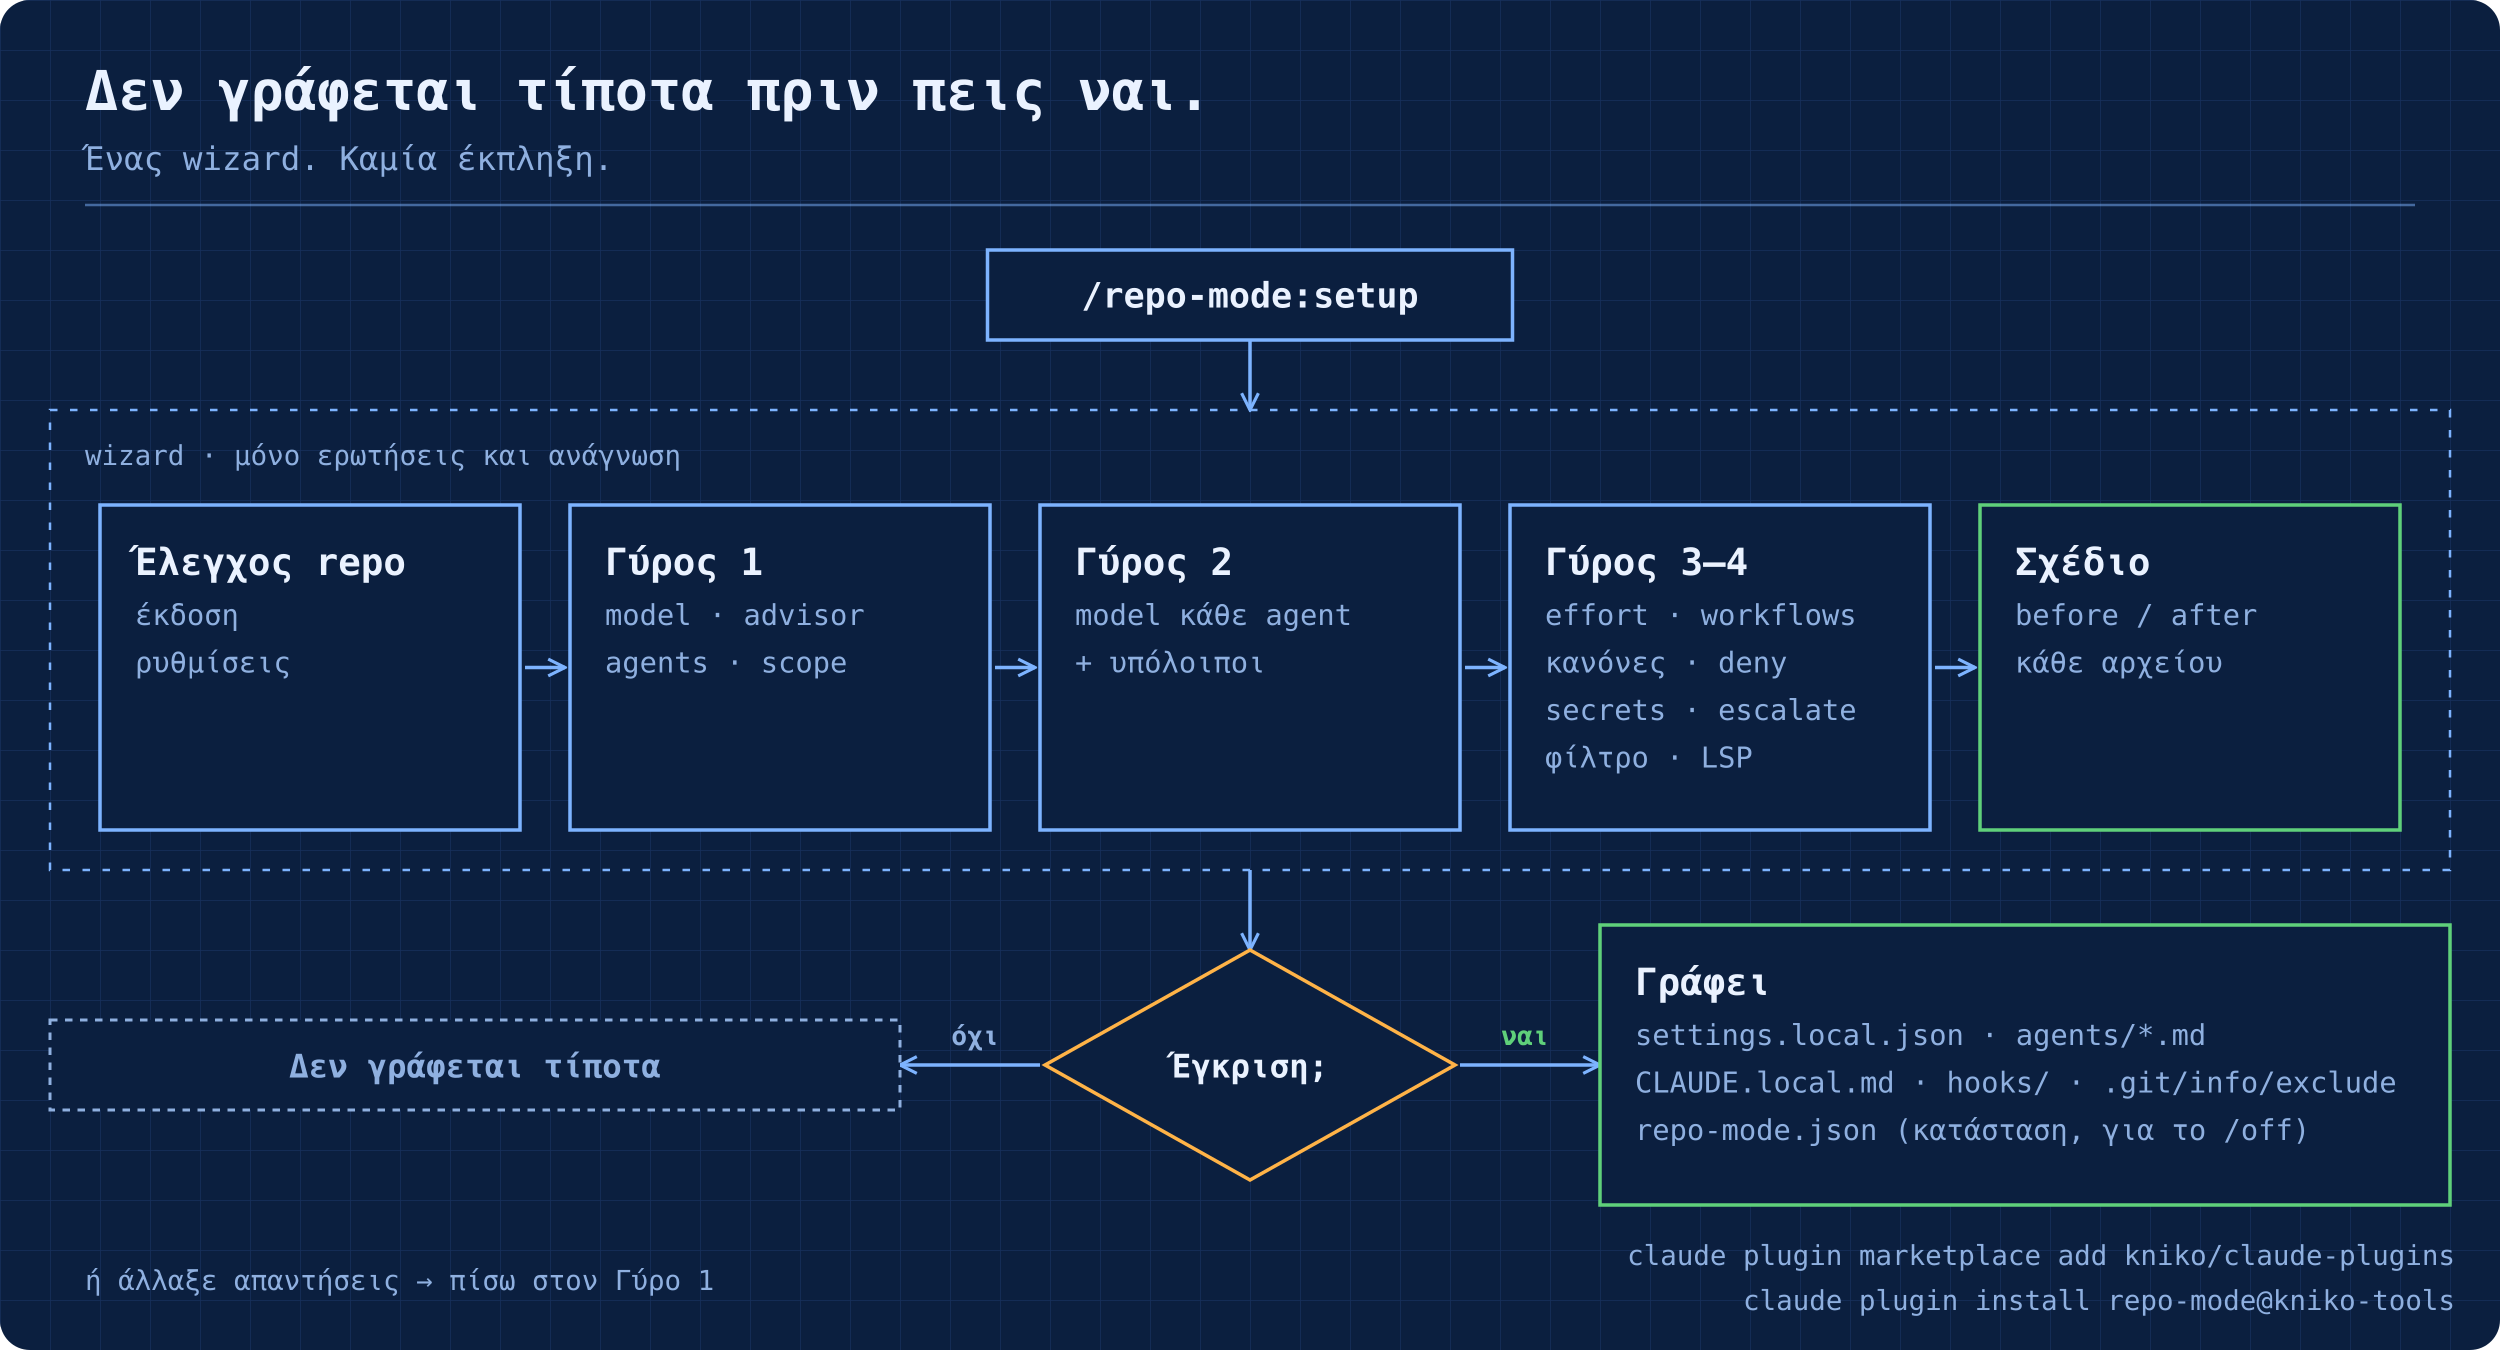
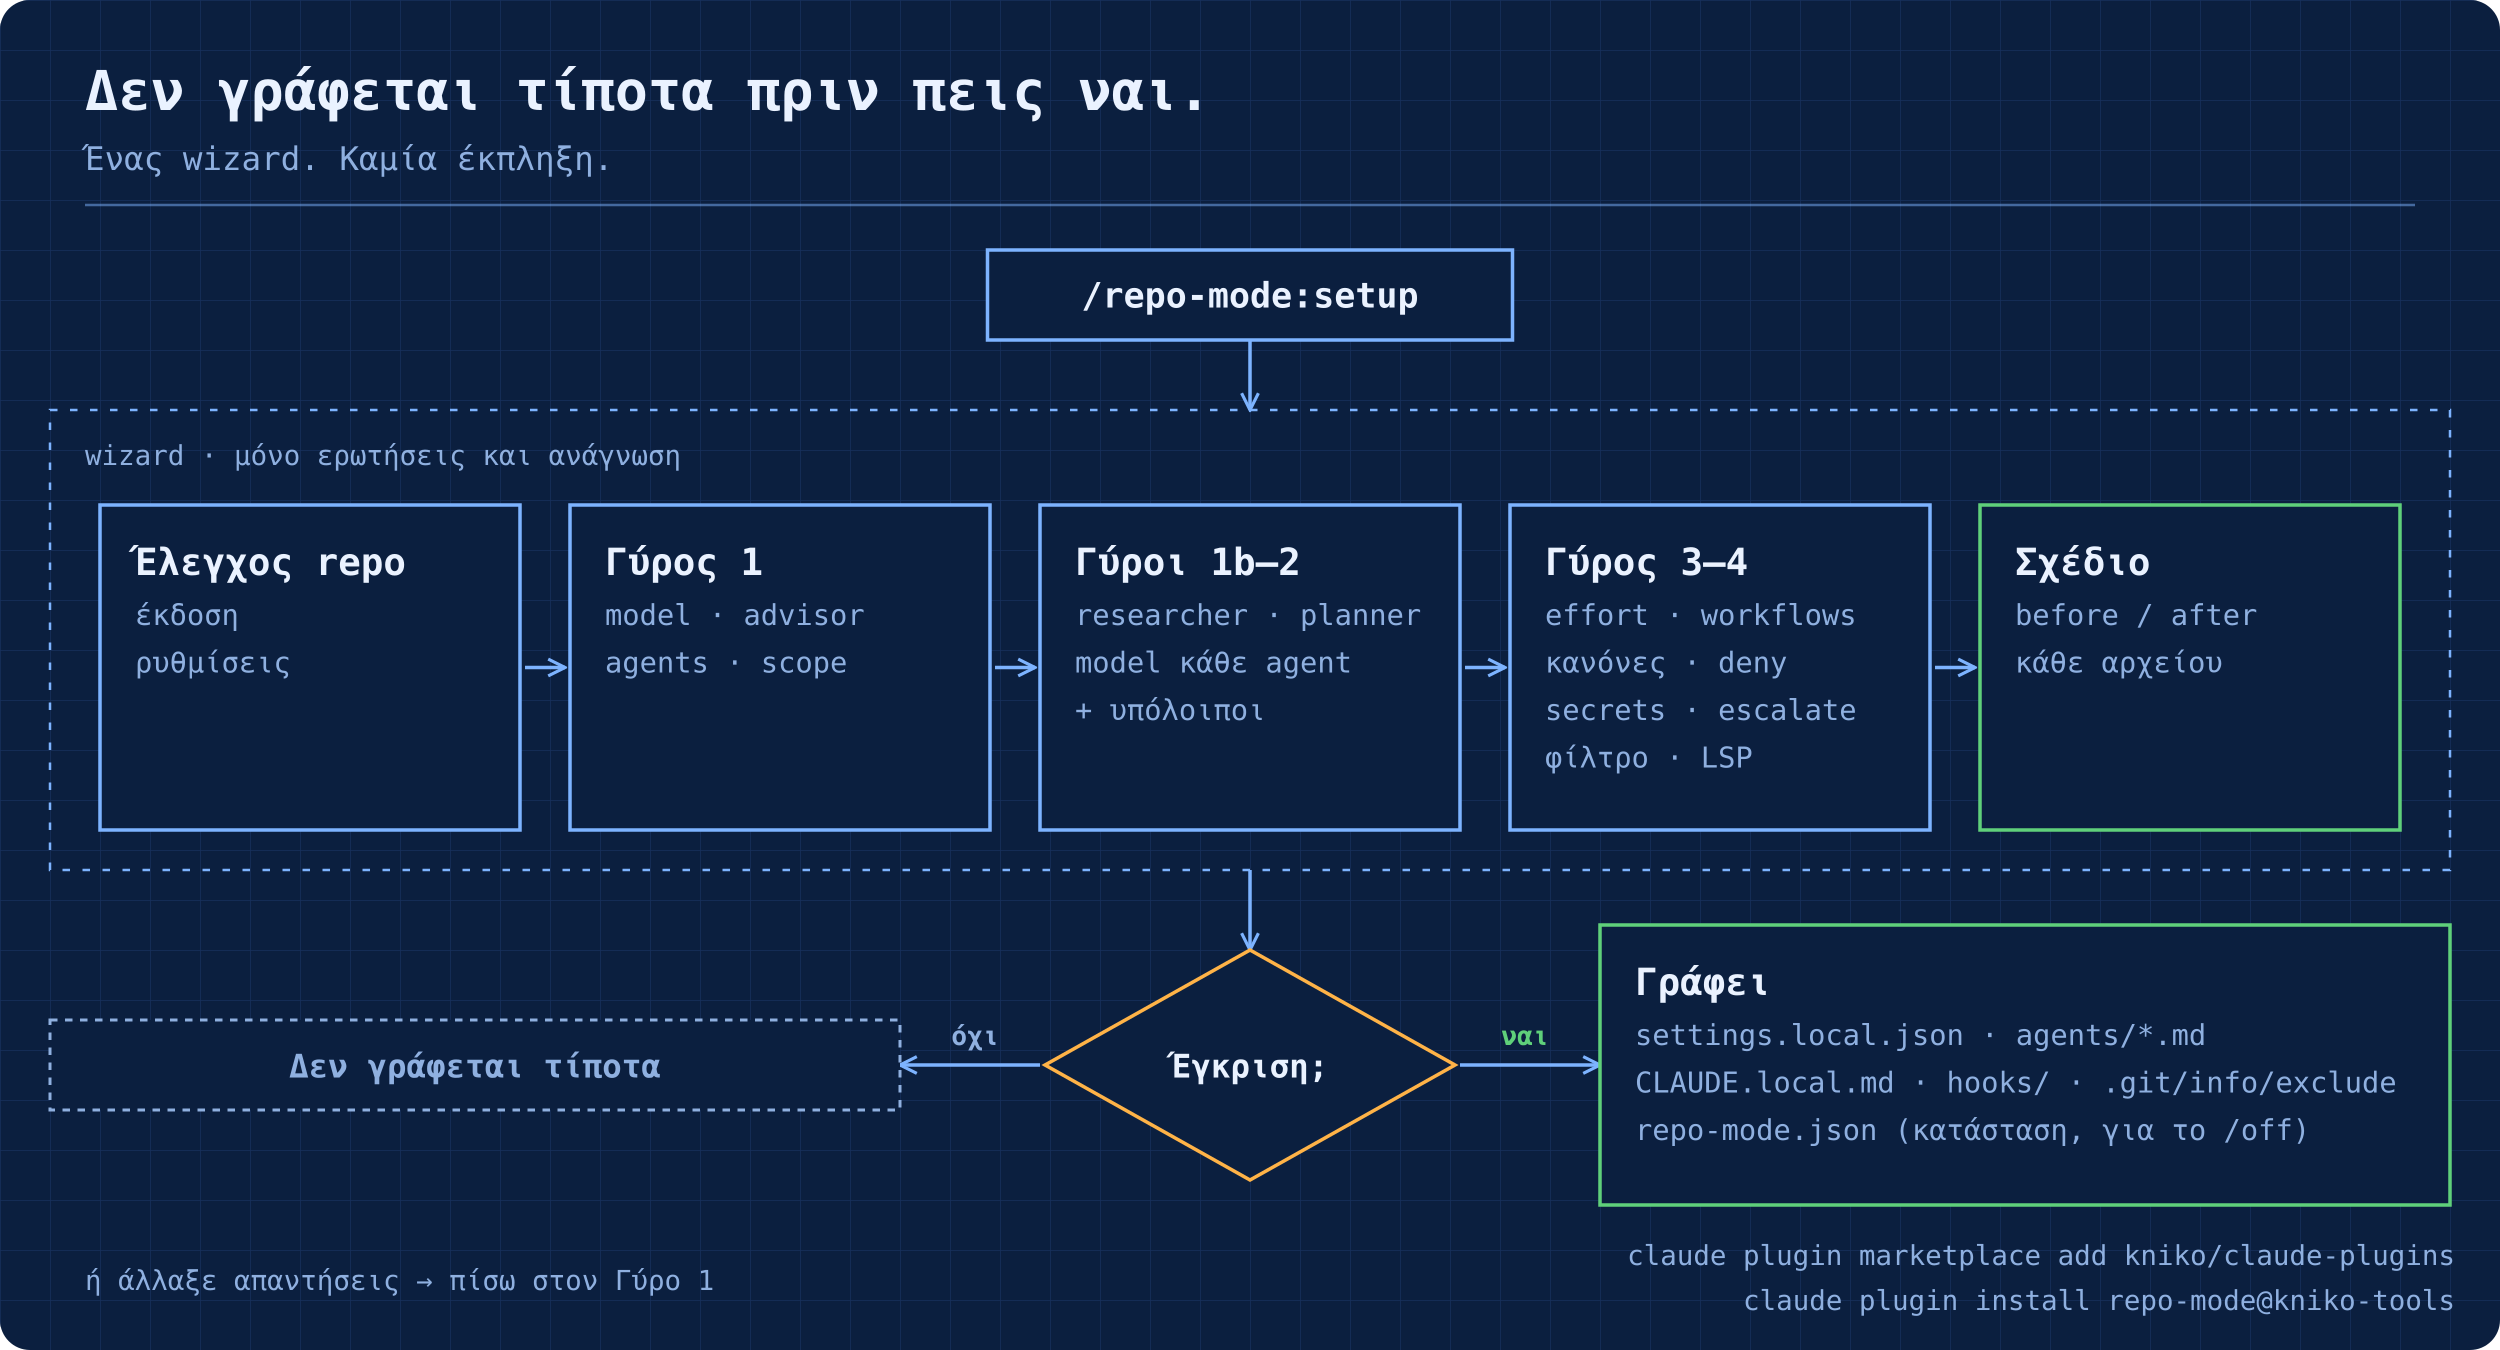
<svg xmlns="http://www.w3.org/2000/svg" viewBox="0 0 1000 540" width="1000" height="540" role="img" aria-labelledby="t d" font-family="ui-monospace, 'Cascadia Mono', Consolas, 'DejaVu Sans Mono', Menlo, monospace">
  <defs>
    <pattern id="g" width="20" height="20" patternUnits="userSpaceOnUse">
      <path d="M20 0H0V20" fill="none" stroke="#16305c" stroke-width="0.6" />
    </pattern>
    <marker id="a" viewBox="0 0 10 10" refX="9" refY="5" markerWidth="6" markerHeight="6" orient="auto-start-reverse">
      <path d="M1 1 L9 5 L1 9" fill="none" stroke="#7db3ff" stroke-width="1.5" />
    </marker>
    <marker id="m-Haiku" viewBox="0 0 10 10" refX="9" refY="5" markerWidth="6" markerHeight="6" orient="auto-start-reverse">
      <path d="M1 1 L9 5 L1 9" fill="none" stroke="#5fd07a" stroke-width="1.5" />
    </marker>
    <marker id="m-Sonnet" viewBox="0 0 10 10" refX="9" refY="5" markerWidth="6" markerHeight="6" orient="auto-start-reverse">
      <path d="M1 1 L9 5 L1 9" fill="none" stroke="#39c5cf" stroke-width="1.5" />
    </marker>
    <marker id="m-Opus" viewBox="0 0 10 10" refX="9" refY="5" markerWidth="6" markerHeight="6" orient="auto-start-reverse">
      <path d="M1 1 L9 5 L1 9" fill="none" stroke="#bc8cff" stroke-width="1.5" />
    </marker>
    <marker id="m-Fable" viewBox="0 0 10 10" refX="9" refY="5" markerWidth="6" markerHeight="6" orient="auto-start-reverse">
      <path d="M1 1 L9 5 L1 9" fill="none" stroke="#ff7eb6" stroke-width="1.5" />
    </marker>
  </defs>
  <rect width="1000" height="540" rx="12" fill="#0b1f3f" />
  <rect width="1000" height="540" rx="12" fill="url(#g)" />
  <text x="34" y="44" font-size="22" fill="#eaf2ff" font-weight="700" text-anchor="start">Δεν γράφεται τίποτα πριν πεις ναι.</text>
  <text x="34" y="68" font-size="13" fill="#8fb0e0" font-weight="400" text-anchor="start">Ένας wizard. Καμία έκπληξη.</text>
  <path d="M34 82 H966" stroke="#7db3ff" stroke-width="1" opacity="0.5" />
  <g transform="translate(0,80)">
    <rect x="395" y="20" width="210" height="36" fill="#0b1f3f" stroke="#7db3ff" stroke-width="1.4" />
    <text x="500" y="43" font-size="14" fill="#eaf2ff" font-weight="700" text-anchor="middle">/repo-mode:setup</text>
    <path d="M500 56 V84" fill="none" stroke="#7db3ff" stroke-width="1.4" marker-end="url(#a)" />
    <rect x="20" y="84" width="960" height="184" fill="none" stroke="#7db3ff" stroke-width="1" stroke-dasharray="3 5" />
    <text x="34" y="106" font-size="11" fill="#8fb0e0" font-weight="400" text-anchor="start">wizard · μόνο ερωτήσεις και ανάγνωση</text>
    <rect x="40" y="122" width="168" height="130" fill="#0b1f3f" stroke="#7db3ff" stroke-width="1.4" />
    <text x="54" y="150" font-size="15" fill="#eaf2ff" font-weight="700" text-anchor="start">Έλεγχος repo</text>
    <text x="54" y="170" font-size="11.5" fill="#8fb0e0" font-weight="400" text-anchor="start">έκδοση</text>
    <text x="54" y="189" font-size="11.5" fill="#8fb0e0" font-weight="400" text-anchor="start">ρυθμίσεις</text>
    <path d="M210 187 H226" fill="none" stroke="#7db3ff" stroke-width="1.4" marker-end="url(#a)" />
    <rect x="228" y="122" width="168" height="130" fill="#0b1f3f" stroke="#7db3ff" stroke-width="1.4" />
    <text x="242" y="150" font-size="15" fill="#eaf2ff" font-weight="700" text-anchor="start">Γύρος 1</text>
    <text x="242" y="170" font-size="11.5" fill="#8fb0e0" font-weight="400" text-anchor="start">model · advisor</text>
    <text x="242" y="189" font-size="11.5" fill="#8fb0e0" font-weight="400" text-anchor="start">agents · scope</text>
    <path d="M398 187 H414" fill="none" stroke="#7db3ff" stroke-width="1.4" marker-end="url(#a)" />
    <rect x="416" y="122" width="168" height="130" fill="#0b1f3f" stroke="#7db3ff" stroke-width="1.4" />
-     <text x="430" y="150" font-size="15" fill="#eaf2ff" font-weight="700" text-anchor="start">Γύρος 2</text>
-     <text x="430" y="170" font-size="11.5" fill="#8fb0e0" font-weight="400" text-anchor="start">model κάθε agent</text>
-     <text x="430" y="189" font-size="11.5" fill="#8fb0e0" font-weight="400" text-anchor="start">+ υπόλοιποι</text>
+     <text x="430" y="150" font-size="15" fill="#eaf2ff" font-weight="700" text-anchor="start">Γύροι 1b–2</text>
+     <text x="430" y="170" font-size="11.5" fill="#8fb0e0" font-weight="400" text-anchor="start">researcher · planner</text>
+     <text x="430" y="189" font-size="11.5" fill="#8fb0e0" font-weight="400" text-anchor="start">model κάθε agent</text>
+     <text x="430" y="208" font-size="11.5" fill="#8fb0e0" font-weight="400" text-anchor="start">+ υπόλοιποι</text>
    <path d="M586 187 H602" fill="none" stroke="#7db3ff" stroke-width="1.4" marker-end="url(#a)" />
    <rect x="604" y="122" width="168" height="130" fill="#0b1f3f" stroke="#7db3ff" stroke-width="1.4" />
    <text x="618" y="150" font-size="15" fill="#eaf2ff" font-weight="700" text-anchor="start">Γύρος 3–4</text>
    <text x="618" y="170" font-size="11.5" fill="#8fb0e0" font-weight="400" text-anchor="start">effort · workflows</text>
    <text x="618" y="189" font-size="11.5" fill="#8fb0e0" font-weight="400" text-anchor="start">κανόνες · deny</text>
    <text x="618" y="208" font-size="11.5" fill="#8fb0e0" font-weight="400" text-anchor="start">secrets · escalate</text>
    <text x="618" y="227" font-size="11.5" fill="#8fb0e0" font-weight="400" text-anchor="start">φίλτρο · LSP</text>
    <path d="M774 187 H790" fill="none" stroke="#7db3ff" stroke-width="1.4" marker-end="url(#a)" />
    <rect x="792" y="122" width="168" height="130" fill="#0b1f3f" stroke="#5fd07a" stroke-width="1.4" />
    <text x="806" y="150" font-size="15" fill="#eaf2ff" font-weight="700" text-anchor="start">Σχέδιο</text>
    <text x="806" y="170" font-size="11.5" fill="#8fb0e0" font-weight="400" text-anchor="start">before / after</text>
    <text x="806" y="189" font-size="11.5" fill="#8fb0e0" font-weight="400" text-anchor="start">κάθε αρχείου</text>
    <path d="M500 268 V300" fill="none" stroke="#7db3ff" stroke-width="1.4" marker-end="url(#a)" />
    <path d="M500 300 L582 346 L500 392 L418 346 z" fill="#0b1f3f" stroke="#ffb347" stroke-width="1.4" />
    <text x="500" y="351" font-size="13" fill="#eaf2ff" font-weight="700" text-anchor="middle">Έγκριση;</text>
    <path d="M584 346 H640" fill="none" stroke="#7db3ff" stroke-width="1.4" marker-end="url(#a)" />
    <text x="610" y="338" font-size="10.5" fill="#5fd07a" font-weight="700" text-anchor="middle">ναι</text>
    <rect x="640" y="290" width="340" height="112" fill="#0b1f3f" stroke="#5fd07a" stroke-width="1.4" />
    <text x="654" y="318" font-size="15" fill="#eaf2ff" font-weight="700" text-anchor="start">Γράφει</text>
    <text x="654" y="338" font-size="11.5" fill="#8fb0e0" font-weight="400" text-anchor="start">settings.local.json · agents/*.md</text>
    <text x="654" y="357" font-size="11.5" fill="#8fb0e0" font-weight="400" text-anchor="start">CLAUDE.local.md · hooks/ · .git/info/exclude</text>
    <text x="654" y="376" font-size="11.5" fill="#8fb0e0" font-weight="400" text-anchor="start">repo-mode.json (κατάσταση, για το /off)</text>
    <path d="M416 346 H360" fill="none" stroke="#7db3ff" stroke-width="1.4" marker-end="url(#a)" />
    <text x="390" y="338" font-size="10.5" fill="#8fb0e0" font-weight="700" text-anchor="middle">όχι</text>
    <rect x="20" y="328" width="340" height="36" fill="#0b1f3f" stroke="#8fb0e0" stroke-width="1.2" stroke-dasharray="3 3" />
    <text x="190" y="351" font-size="13" fill="#8fb0e0" font-weight="700" text-anchor="middle">Δεν γράφεται τίποτα</text>
    <text x="34" y="436" font-size="11" fill="#8fb0e0" font-weight="400" text-anchor="start">ή άλλαξε απαντήσεις → πίσω στον Γύρο 1</text>
  </g>
  <text x="982" y="506" font-size="11" fill="#8fb0e0" font-weight="400" text-anchor="end">claude plugin marketplace add kniko/claude-plugins</text>
  <text x="982" y="524" font-size="11" fill="#8fb0e0" font-weight="400" text-anchor="end">claude plugin install repo-mode@kniko-tools</text>
</svg>
